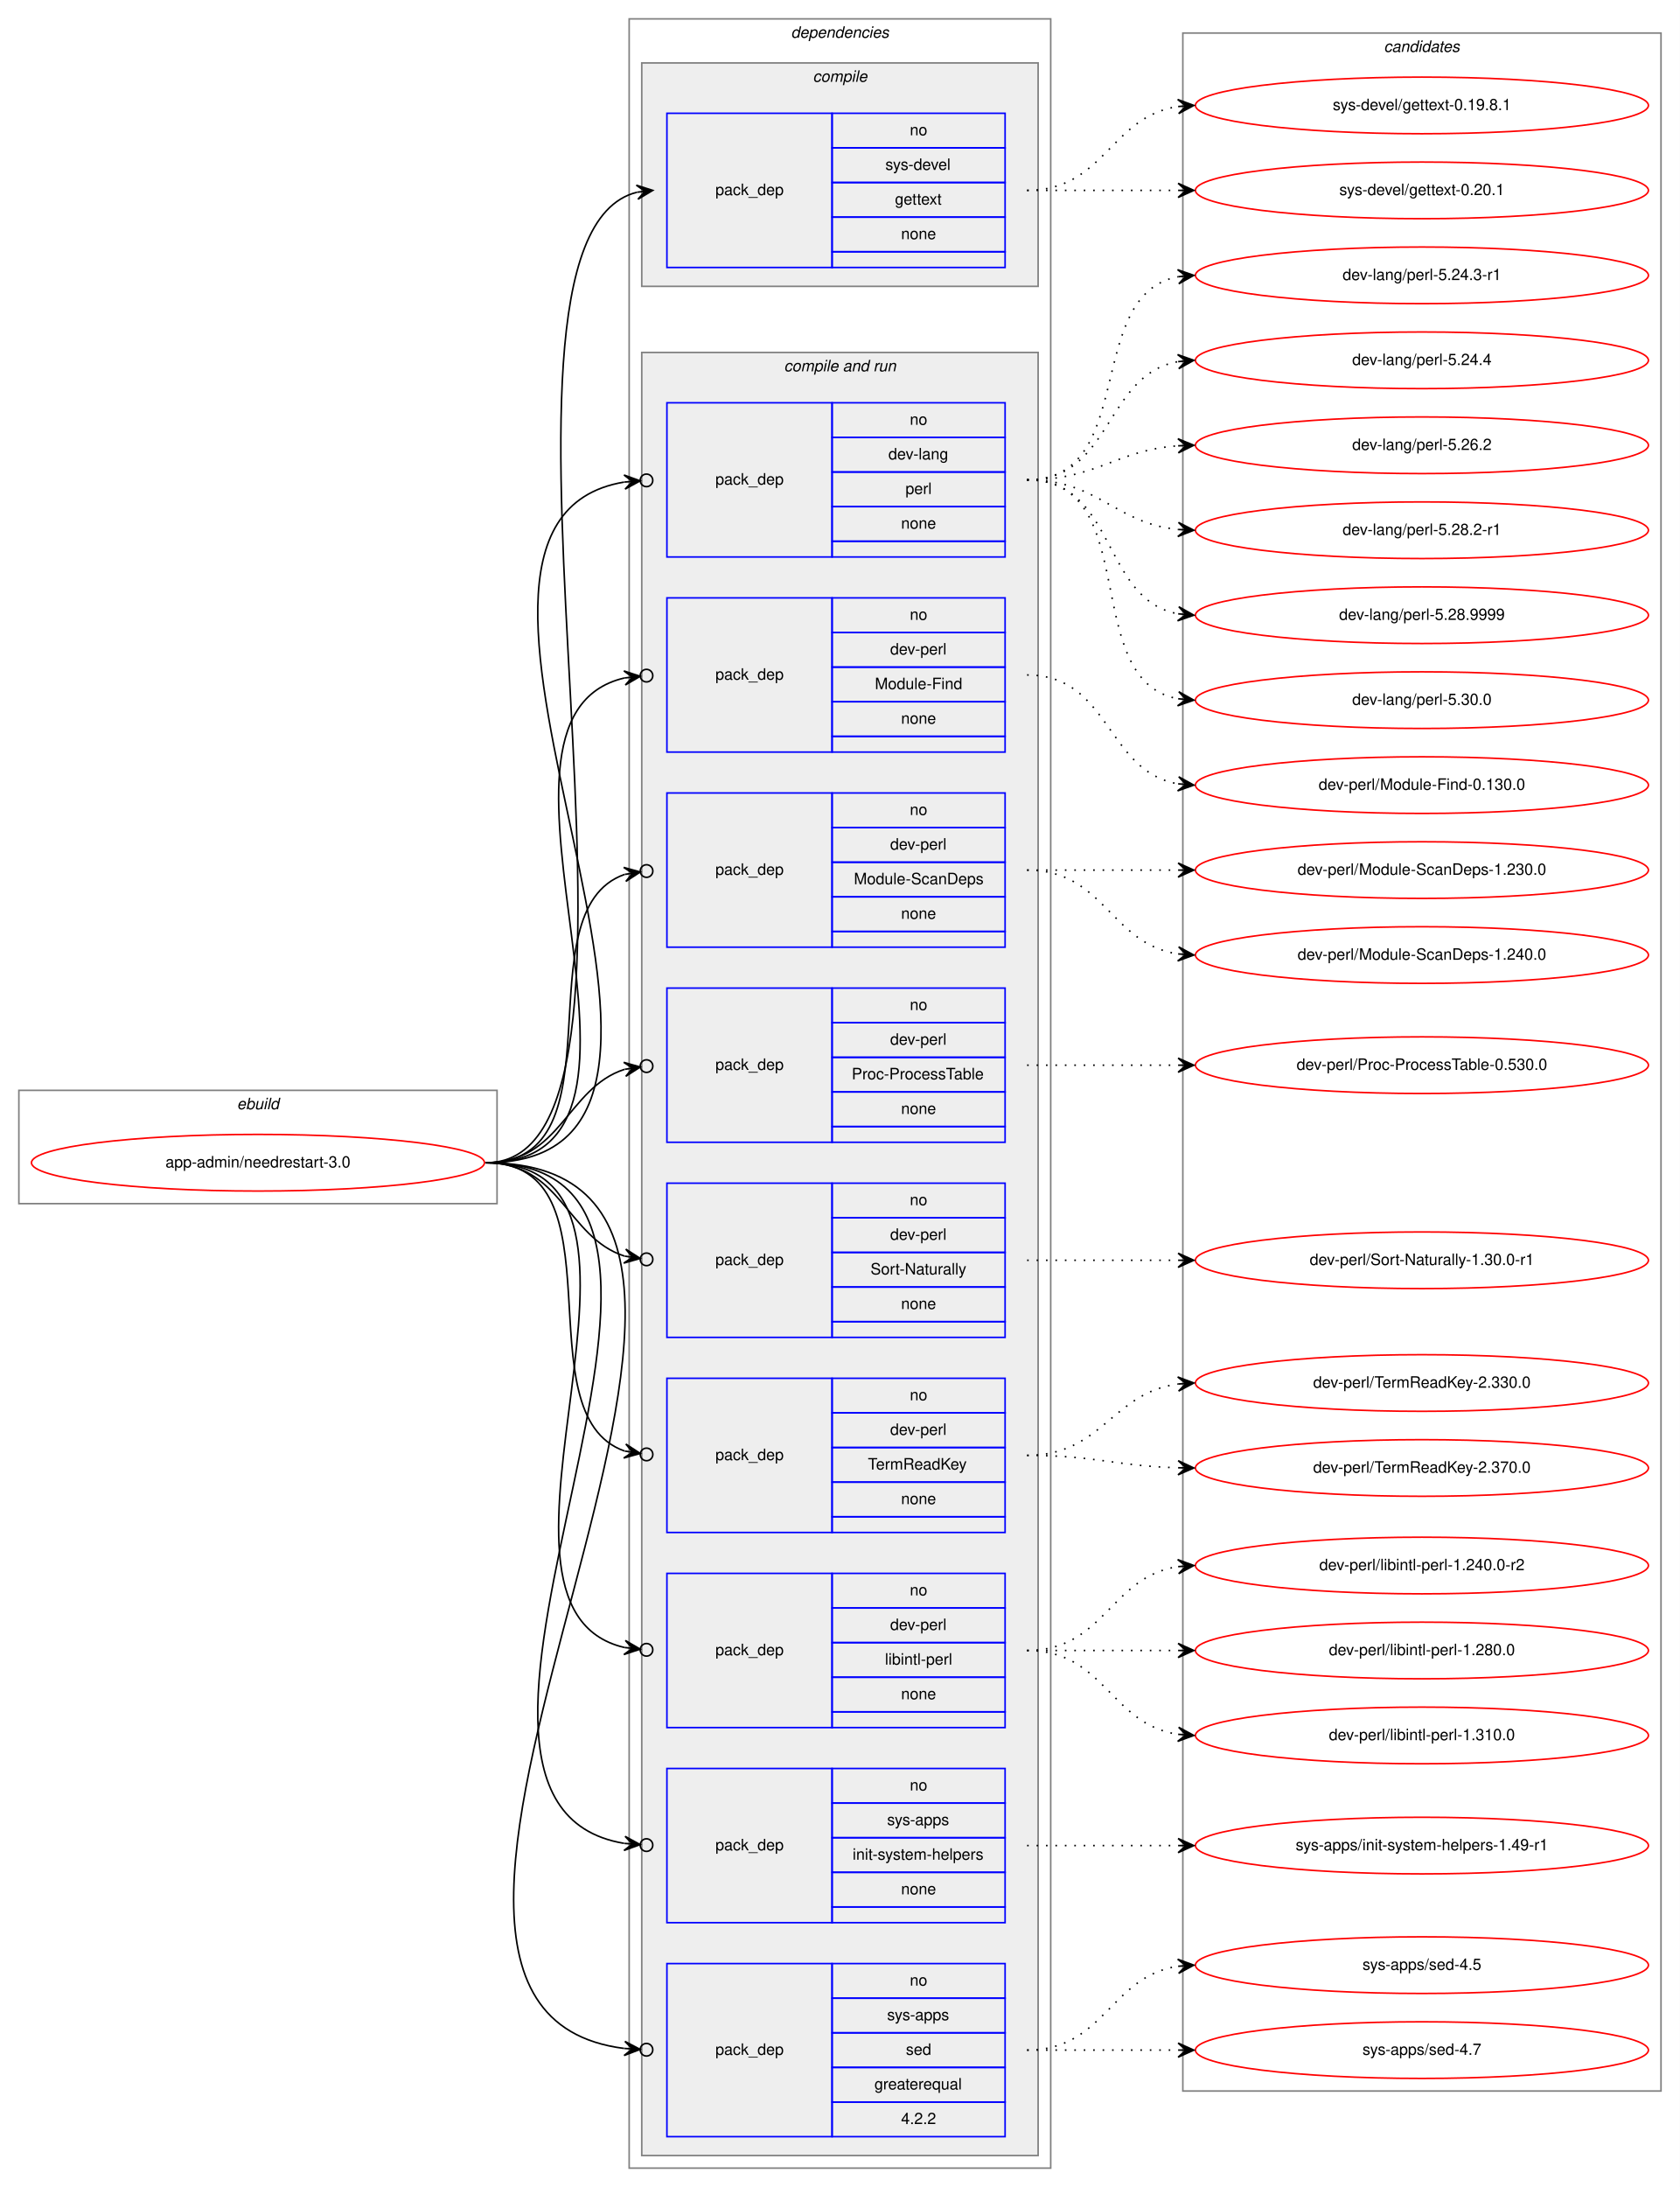
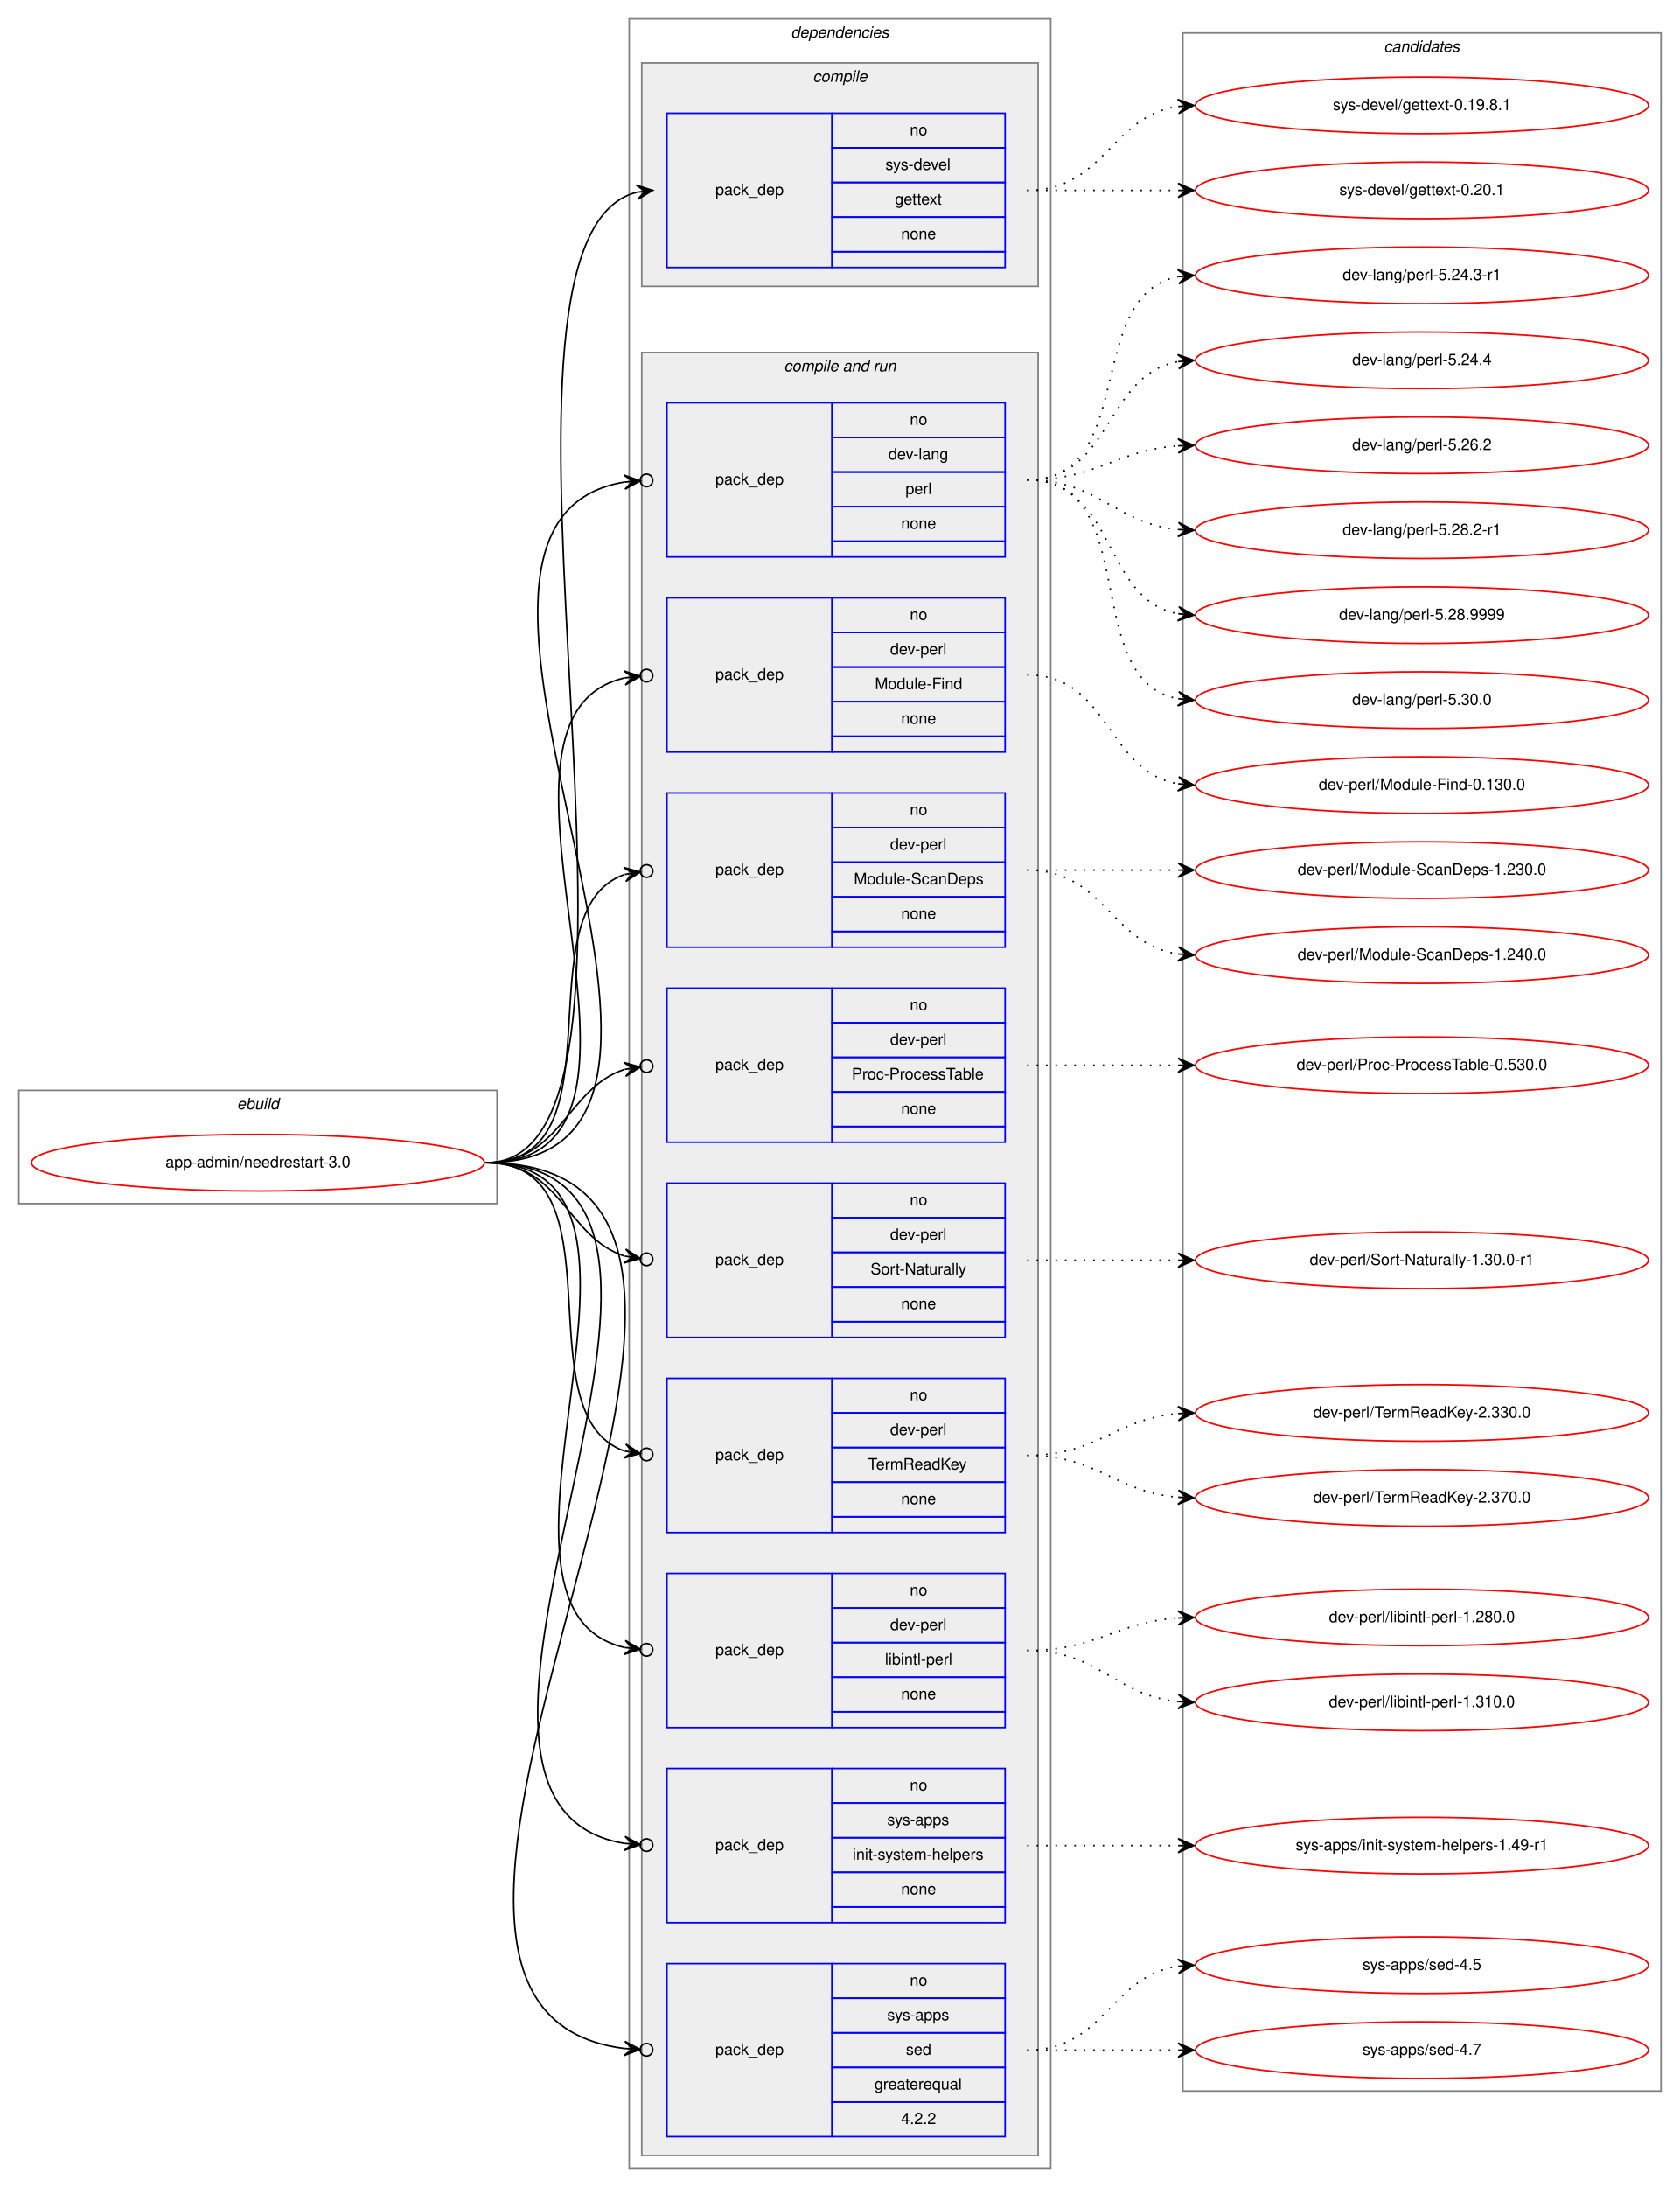
<svg xmlns="http://www.w3.org/2000/svg" xmlns:xlink="http://www.w3.org/1999/xlink" width="1068pt" height="1390pt" viewBox="0.00 0.00 1068.00 1390.00">
  <g id="graph0" class="graph" transform="scale(1 1) rotate(0) translate(4 1386)">
    <polygon fill="white" stroke="transparent" points="-4,4 -4,-1386 1064,-1386 1064,4 -4,4" />
    <g id="clust1" class="cluster">
      <polygon fill="none" stroke="gray" points="8,-621 8,-693 312,-693 312,-621 8,-621" />
      <text text-anchor="start" x="146.66" y="-681" font-family="Helvetica,sans-Serif" font-style="italic" font-size="10.00">ebuild</text>
    </g>
    <g id="clust2" class="cluster">
      <polygon fill="none" stroke="gray" points="396,-8 396,-1374 664,-1374 664,-8 396,-8" />
      <text text-anchor="start" x="498.88" y="-1362" font-family="Helvetica,sans-Serif" font-style="italic" font-size="10.00">dependencies</text>
    </g>
    <g id="clust3" class="cluster">
      <polygon fill="#eeeeee" stroke="gray" points="404,-1204 404,-1346 656,-1346 656,-1204 404,-1204" />
      <text text-anchor="start" x="512.78" y="-1334" font-family="Helvetica,sans-Serif" font-style="italic" font-size="10.00">compile</text>
    </g>
    <g id="clust5" class="cluster">
      <polygon fill="#eeeeee" stroke="gray" points="404,-16 404,-1162 656,-1162 656,-16 404,-16" />
      <text text-anchor="start" x="494.44" y="-1150" font-family="Helvetica,sans-Serif" font-style="italic" font-size="10.00">compile and run</text>
    </g>
    <g id="clust16" class="cluster">
      <polygon fill="none" stroke="gray" points="748,-57 748,-1365 1052,-1365 1052,-57 748,-57" />
      <text text-anchor="start" x="875.82" y="-1353" font-family="Helvetica,sans-Serif" font-style="italic" font-size="10.00">candidates</text>
    </g>
    <g id="node1" class="node">
      <g id="a_node1">
        <a xlink:href="../app-admin/needrestart-3.0.svg" xlink:title="app-admin/needrestart-3.0">
          <ellipse fill="none" stroke="red" cx="160" cy="-647" rx="144" ry="18" />
          <text text-anchor="middle" x="160" y="-644" font-family="Helvetica,sans-Serif" font-size="10.00">app-admin/needrestart-3.0</text>
        </a>
      </g>
    </g>
    <g id="node2" class="node">
      <polygon fill="none" stroke="blue" points="420,-1216 420,-1314 525,-1314 525,-1216 420,-1216" />
      <text text-anchor="start" x="450.82" y="-1262" font-family="Helvetica,sans-Serif" font-size="10.00">pack_dep</text>
      <polygon fill="none" stroke="blue" points="525,-1292 525,-1314 635,-1314 635,-1292 525,-1292" />
      <text text-anchor="start" x="574.44" y="-1300" font-family="Helvetica,sans-Serif" font-size="10.00">no</text>
      <polygon fill="none" stroke="blue" points="525,-1270 525,-1292 635,-1292 635,-1270 525,-1270" />
      <text text-anchor="start" x="558.89" y="-1278" font-family="Helvetica,sans-Serif" font-size="10.00">sys-devel</text>
      <polygon fill="none" stroke="blue" points="525,-1248 525,-1270 635,-1270 635,-1248 525,-1248" />
      <text text-anchor="start" x="564.99" y="-1256" font-family="Helvetica,sans-Serif" font-size="10.00">gettext</text>
      <polygon fill="none" stroke="blue" points="525,-1226 525,-1248 635,-1248 635,-1226 525,-1226" />
      <text text-anchor="start" x="568.88" y="-1234" font-family="Helvetica,sans-Serif" font-size="10.00">none</text>
      <polygon fill="none" stroke="blue" points="525,-1216 525,-1226 635,-1226 635,-1216 525,-1216" />
    </g>
    <g id="edge1" class="edge">
      <path fill="none" stroke="black" d="M305,-647C440.8,-647 280.23,-1234.02 400.98,-1263.82" />
      <polygon fill="black" stroke="black" points="411,-1265 400.54,-1268.3 406.03,-1264.42 401.07,-1263.84 401.07,-1263.84 401.07,-1263.84 406.03,-1264.42 401.59,-1259.37 411,-1265 411,-1265" />
    </g>
    <g id="node3" class="node">
      <polygon fill="none" stroke="blue" points="420,-1032 420,-1130 525,-1130 525,-1032 420,-1032" />
      <text text-anchor="start" x="450.82" y="-1078" font-family="Helvetica,sans-Serif" font-size="10.00">pack_dep</text>
      <polygon fill="none" stroke="blue" points="525,-1108 525,-1130 635,-1130 635,-1108 525,-1108" />
      <text text-anchor="start" x="574.44" y="-1116" font-family="Helvetica,sans-Serif" font-size="10.00">no</text>
      <polygon fill="none" stroke="blue" points="525,-1086 525,-1108 635,-1108 635,-1086 525,-1086" />
      <text text-anchor="start" x="560.83" y="-1094" font-family="Helvetica,sans-Serif" font-size="10.00">dev-lang</text>
      <polygon fill="none" stroke="blue" points="525,-1064 525,-1086 635,-1086 635,-1064 525,-1064" />
      <text text-anchor="start" x="571.67" y="-1072" font-family="Helvetica,sans-Serif" font-size="10.00">perl</text>
      <polygon fill="none" stroke="blue" points="525,-1042 525,-1064 635,-1064 635,-1042 525,-1042" />
      <text text-anchor="start" x="568.88" y="-1050" font-family="Helvetica,sans-Serif" font-size="10.00">none</text>
      <polygon fill="none" stroke="blue" points="525,-1032 525,-1042 635,-1042 635,-1032 525,-1032" />
    </g>
    <g id="edge2" class="edge">
      <path fill="none" stroke="black" d="M305,-647C496.97,-647 231.23,-1052.66 392.81,-1079.6" />
      <ellipse fill="none" stroke="black" cx="407.01" cy="-1080.69" rx="4" ry="4" />
      <polygon fill="black" stroke="black" points="403.02,-1080.38 392.71,-1084.1 398.04,-1080 393.05,-1079.62 393.05,-1079.62 393.05,-1079.62 398.04,-1080 393.4,-1075.13 403.02,-1080.38 403.02,-1080.38" />
    </g>
    <g id="node4" class="node">
      <polygon fill="none" stroke="blue" points="420,-908 420,-1006 525,-1006 525,-908 420,-908" />
      <text text-anchor="start" x="450.82" y="-954" font-family="Helvetica,sans-Serif" font-size="10.00">pack_dep</text>
      <polygon fill="none" stroke="blue" points="525,-984 525,-1006 635,-1006 635,-984 525,-984" />
      <text text-anchor="start" x="574.44" y="-992" font-family="Helvetica,sans-Serif" font-size="10.00">no</text>
      <polygon fill="none" stroke="blue" points="525,-962 525,-984 635,-984 635,-962 525,-962" />
      <text text-anchor="start" x="561.94" y="-970" font-family="Helvetica,sans-Serif" font-size="10.00">dev-perl</text>
      <polygon fill="none" stroke="blue" points="525,-940 525,-962 635,-962 635,-940 525,-940" />
      <text text-anchor="start" x="552.22" y="-948" font-family="Helvetica,sans-Serif" font-size="10.00">Module-Find</text>
      <polygon fill="none" stroke="blue" points="525,-918 525,-940 635,-940 635,-918 525,-918" />
      <text text-anchor="start" x="568.88" y="-926" font-family="Helvetica,sans-Serif" font-size="10.00">none</text>
      <polygon fill="none" stroke="blue" points="525,-908 525,-918 635,-918 635,-908 525,-908" />
    </g>
    <g id="edge3" class="edge">
      <path fill="none" stroke="black" d="M305,-647C443.93,-647 281.7,-929.2 392.98,-955.1" />
      <ellipse fill="none" stroke="black" cx="407.02" cy="-956.58" rx="4" ry="4" />
      <polygon fill="black" stroke="black" points="403.04,-956.16 392.63,-959.59 398.07,-955.64 393.1,-955.11 393.1,-955.11 393.1,-955.11 398.07,-955.64 393.57,-950.64 403.04,-956.16 403.04,-956.16" />
    </g>
    <g id="node5" class="node">
      <polygon fill="none" stroke="blue" points="420,-784 420,-882 525,-882 525,-784 420,-784" />
      <text text-anchor="start" x="450.82" y="-830" font-family="Helvetica,sans-Serif" font-size="10.00">pack_dep</text>
      <polygon fill="none" stroke="blue" points="525,-860 525,-882 635,-882 635,-860 525,-860" />
      <text text-anchor="start" x="574.44" y="-868" font-family="Helvetica,sans-Serif" font-size="10.00">no</text>
      <polygon fill="none" stroke="blue" points="525,-838 525,-860 635,-860 635,-838 525,-838" />
      <text text-anchor="start" x="561.94" y="-846" font-family="Helvetica,sans-Serif" font-size="10.00">dev-perl</text>
      <polygon fill="none" stroke="blue" points="525,-816 525,-838 635,-838 635,-816 525,-816" />
      <text text-anchor="start" x="538.88" y="-824" font-family="Helvetica,sans-Serif" font-size="10.00">Module-ScanDeps</text>
      <polygon fill="none" stroke="blue" points="525,-794 525,-816 635,-816 635,-794 525,-794" />
      <text text-anchor="start" x="568.88" y="-802" font-family="Helvetica,sans-Serif" font-size="10.00">none</text>
      <polygon fill="none" stroke="blue" points="525,-784 525,-794 635,-794 635,-784 525,-784" />
    </g>
    <g id="edge4" class="edge">
      <path fill="none" stroke="black" d="M305,-647C393.27,-647 327.1,-807.09 393.05,-830.23" />
      <ellipse fill="none" stroke="black" cx="407.05" cy="-832.39" rx="4" ry="4" />
      <polygon fill="black" stroke="black" points="403.09,-831.78 392.52,-834.7 398.15,-831.01 393.21,-830.25 393.21,-830.25 393.21,-830.25 398.15,-831.01 393.9,-825.8 403.09,-831.78 403.09,-831.78" />
    </g>
    <g id="node6" class="node">
      <polygon fill="none" stroke="blue" points="420,-660 420,-758 525,-758 525,-660 420,-660" />
      <text text-anchor="start" x="450.82" y="-706" font-family="Helvetica,sans-Serif" font-size="10.00">pack_dep</text>
      <polygon fill="none" stroke="blue" points="525,-736 525,-758 635,-758 635,-736 525,-736" />
      <text text-anchor="start" x="574.44" y="-744" font-family="Helvetica,sans-Serif" font-size="10.00">no</text>
      <polygon fill="none" stroke="blue" points="525,-714 525,-736 635,-736 635,-714 525,-714" />
      <text text-anchor="start" x="561.94" y="-722" font-family="Helvetica,sans-Serif" font-size="10.00">dev-perl</text>
      <polygon fill="none" stroke="blue" points="525,-692 525,-714 635,-714 635,-692 525,-692" />
      <text text-anchor="start" x="537.5" y="-700" font-family="Helvetica,sans-Serif" font-size="10.00">Proc-ProcessTable</text>
      <polygon fill="none" stroke="blue" points="525,-670 525,-692 635,-692 635,-670 525,-670" />
      <text text-anchor="start" x="568.88" y="-678" font-family="Helvetica,sans-Serif" font-size="10.00">none</text>
      <polygon fill="none" stroke="blue" points="525,-660 525,-670 635,-670 635,-660 525,-660" />
    </g>
    <g id="edge5" class="edge">
      <path fill="none" stroke="black" d="M305,-647C352.76,-647 356.31,-694.47 393.01,-706.34" />
      <ellipse fill="none" stroke="black" cx="407.04" cy="-708.41" rx="4" ry="4" />
      <polygon fill="black" stroke="black" points="403.09,-707.83 392.53,-710.81 398.14,-707.1 393.19,-706.36 393.19,-706.36 393.19,-706.36 398.14,-707.1 393.85,-701.91 403.09,-707.83 403.09,-707.83" />
    </g>
    <g id="node7" class="node">
      <polygon fill="none" stroke="blue" points="420,-536 420,-634 525,-634 525,-536 420,-536" />
      <text text-anchor="start" x="450.82" y="-582" font-family="Helvetica,sans-Serif" font-size="10.00">pack_dep</text>
      <polygon fill="none" stroke="blue" points="525,-612 525,-634 635,-634 635,-612 525,-612" />
      <text text-anchor="start" x="574.44" y="-620" font-family="Helvetica,sans-Serif" font-size="10.00">no</text>
      <polygon fill="none" stroke="blue" points="525,-590 525,-612 635,-612 635,-590 525,-590" />
      <text text-anchor="start" x="561.94" y="-598" font-family="Helvetica,sans-Serif" font-size="10.00">dev-perl</text>
      <polygon fill="none" stroke="blue" points="525,-568 525,-590 635,-590 635,-568 525,-568" />
      <text text-anchor="start" x="549.45" y="-576" font-family="Helvetica,sans-Serif" font-size="10.00">Sort-Naturally</text>
      <polygon fill="none" stroke="blue" points="525,-546 525,-568 635,-568 635,-546 525,-546" />
      <text text-anchor="start" x="568.88" y="-554" font-family="Helvetica,sans-Serif" font-size="10.00">none</text>
      <polygon fill="none" stroke="blue" points="525,-536 525,-546 635,-546 635,-536 525,-536" />
    </g>
    <g id="edge6" class="edge">
      <path fill="none" stroke="black" d="M305,-647C352.76,-647 356.31,-599.53 393.01,-587.66" />
      <ellipse fill="none" stroke="black" cx="407.04" cy="-585.59" rx="4" ry="4" />
      <polygon fill="black" stroke="black" points="403.09,-586.17 393.85,-592.09 398.14,-586.9 393.19,-587.64 393.19,-587.64 393.19,-587.64 398.14,-586.9 392.53,-583.19 403.09,-586.17 403.09,-586.17" />
    </g>
    <g id="node8" class="node">
      <polygon fill="none" stroke="blue" points="420,-412 420,-510 525,-510 525,-412 420,-412" />
      <text text-anchor="start" x="450.82" y="-458" font-family="Helvetica,sans-Serif" font-size="10.00">pack_dep</text>
      <polygon fill="none" stroke="blue" points="525,-488 525,-510 635,-510 635,-488 525,-488" />
      <text text-anchor="start" x="574.44" y="-496" font-family="Helvetica,sans-Serif" font-size="10.00">no</text>
      <polygon fill="none" stroke="blue" points="525,-466 525,-488 635,-488 635,-466 525,-466" />
      <text text-anchor="start" x="561.94" y="-474" font-family="Helvetica,sans-Serif" font-size="10.00">dev-perl</text>
      <polygon fill="none" stroke="blue" points="525,-444 525,-466 635,-466 635,-444 525,-444" />
      <text text-anchor="start" x="547.77" y="-452" font-family="Helvetica,sans-Serif" font-size="10.00">TermReadKey</text>
      <polygon fill="none" stroke="blue" points="525,-422 525,-444 635,-444 635,-422 525,-422" />
      <text text-anchor="start" x="568.88" y="-430" font-family="Helvetica,sans-Serif" font-size="10.00">none</text>
      <polygon fill="none" stroke="blue" points="525,-412 525,-422 635,-422 635,-412 525,-412" />
    </g>
    <g id="edge7" class="edge">
      <path fill="none" stroke="black" d="M305,-647C393.27,-647 327.1,-486.91 393.05,-463.77" />
      <ellipse fill="none" stroke="black" cx="407.05" cy="-461.61" rx="4" ry="4" />
      <polygon fill="black" stroke="black" points="403.09,-462.22 393.9,-468.2 398.15,-462.99 393.21,-463.75 393.21,-463.75 393.21,-463.75 398.15,-462.99 392.52,-459.3 403.09,-462.22 403.09,-462.22" />
    </g>
    <g id="node9" class="node">
      <polygon fill="none" stroke="blue" points="420,-288 420,-386 525,-386 525,-288 420,-288" />
      <text text-anchor="start" x="450.82" y="-334" font-family="Helvetica,sans-Serif" font-size="10.00">pack_dep</text>
      <polygon fill="none" stroke="blue" points="525,-364 525,-386 635,-386 635,-364 525,-364" />
      <text text-anchor="start" x="574.44" y="-372" font-family="Helvetica,sans-Serif" font-size="10.00">no</text>
      <polygon fill="none" stroke="blue" points="525,-342 525,-364 635,-364 635,-342 525,-342" />
      <text text-anchor="start" x="561.94" y="-350" font-family="Helvetica,sans-Serif" font-size="10.00">dev-perl</text>
      <polygon fill="none" stroke="blue" points="525,-320 525,-342 635,-342 635,-320 525,-320" />
      <text text-anchor="start" x="558.62" y="-328" font-family="Helvetica,sans-Serif" font-size="10.00">libintl-perl</text>
      <polygon fill="none" stroke="blue" points="525,-298 525,-320 635,-320 635,-298 525,-298" />
      <text text-anchor="start" x="568.88" y="-306" font-family="Helvetica,sans-Serif" font-size="10.00">none</text>
      <polygon fill="none" stroke="blue" points="525,-288 525,-298 635,-298 635,-288 525,-288" />
    </g>
    <g id="edge8" class="edge">
      <path fill="none" stroke="black" d="M305,-647C443.93,-647 281.7,-364.8 392.98,-338.9" />
      <ellipse fill="none" stroke="black" cx="407.02" cy="-337.42" rx="4" ry="4" />
      <polygon fill="black" stroke="black" points="403.04,-337.84 393.57,-343.36 398.07,-338.36 393.1,-338.89 393.1,-338.89 393.1,-338.89 398.07,-338.36 392.63,-334.41 403.04,-337.84 403.04,-337.84" />
    </g>
    <g id="node10" class="node">
      <polygon fill="none" stroke="blue" points="420,-164 420,-262 525,-262 525,-164 420,-164" />
      <text text-anchor="start" x="450.82" y="-210" font-family="Helvetica,sans-Serif" font-size="10.00">pack_dep</text>
      <polygon fill="none" stroke="blue" points="525,-240 525,-262 635,-262 635,-240 525,-240" />
      <text text-anchor="start" x="574.44" y="-248" font-family="Helvetica,sans-Serif" font-size="10.00">no</text>
      <polygon fill="none" stroke="blue" points="525,-218 525,-240 635,-240 635,-218 525,-218" />
      <text text-anchor="start" x="560" y="-226" font-family="Helvetica,sans-Serif" font-size="10.00">sys-apps</text>
      <polygon fill="none" stroke="blue" points="525,-196 525,-218 635,-218 635,-196 525,-196" />
      <text text-anchor="start" x="538.06" y="-204" font-family="Helvetica,sans-Serif" font-size="10.00">init-system-helpers</text>
      <polygon fill="none" stroke="blue" points="525,-174 525,-196 635,-196 635,-174 525,-174" />
      <text text-anchor="start" x="568.88" y="-182" font-family="Helvetica,sans-Serif" font-size="10.00">none</text>
      <polygon fill="none" stroke="blue" points="525,-164 525,-174 635,-174 635,-164 525,-164" />
    </g>
    <g id="edge9" class="edge">
      <path fill="none" stroke="black" d="M305,-647C496.97,-647 231.23,-241.34 392.81,-214.4" />
      <ellipse fill="none" stroke="black" cx="407.01" cy="-213.31" rx="4" ry="4" />
      <polygon fill="black" stroke="black" points="403.02,-213.62 393.4,-218.87 398.04,-214 393.05,-214.38 393.05,-214.38 393.05,-214.38 398.04,-214 392.71,-209.9 403.02,-213.62 403.02,-213.62" />
    </g>
    <g id="node11" class="node">
      <polygon fill="none" stroke="blue" points="420,-28 420,-138 525,-138 525,-28 420,-28" />
      <text text-anchor="start" x="450.82" y="-80" font-family="Helvetica,sans-Serif" font-size="10.00">pack_dep</text>
      <polygon fill="none" stroke="blue" points="525,-116 525,-138 635,-138 635,-116 525,-116" />
      <text text-anchor="start" x="574.44" y="-124" font-family="Helvetica,sans-Serif" font-size="10.00">no</text>
      <polygon fill="none" stroke="blue" points="525,-94 525,-116 635,-116 635,-94 525,-94" />
      <text text-anchor="start" x="560" y="-102" font-family="Helvetica,sans-Serif" font-size="10.00">sys-apps</text>
      <polygon fill="none" stroke="blue" points="525,-72 525,-94 635,-94 635,-72 525,-72" />
      <text text-anchor="start" x="571.94" y="-80" font-family="Helvetica,sans-Serif" font-size="10.00">sed</text>
      <polygon fill="none" stroke="blue" points="525,-50 525,-72 635,-72 635,-50 525,-50" />
      <text text-anchor="start" x="551.94" y="-58" font-family="Helvetica,sans-Serif" font-size="10.00">greaterequal</text>
      <polygon fill="none" stroke="blue" points="525,-28 525,-50 635,-50 635,-28 525,-28" />
      <text text-anchor="start" x="568.88" y="-36" font-family="Helvetica,sans-Serif" font-size="10.00">4.2.2</text>
    </g>
    <g id="edge10" class="edge">
      <path fill="none" stroke="black" d="M305,-647C553.58,-647 176.04,-111.28 392.83,-84.07" />
      <ellipse fill="none" stroke="black" cx="407.01" cy="-83.24" rx="4" ry="4" />
      <polygon fill="black" stroke="black" points="403.01,-83.47 393.3,-88.55 398.02,-83.77 393.03,-84.06 393.03,-84.06 393.03,-84.06 398.02,-83.77 392.77,-79.57 403.01,-83.47 403.01,-83.47" />
    </g>
    <g id="node12" class="node">
      <g id="a_node12">
        <a xlink:href="../sys-devel/gettext-0.19.8.1.svg" xlink:title="sys-devel/gettext-0.19.8.1">
          <ellipse fill="none" stroke="red" cx="900" cy="-1319" rx="144" ry="18" />
          <text text-anchor="middle" x="900" y="-1316" font-family="Helvetica,sans-Serif" font-size="10.00">sys-devel/gettext-0.19.8.1</text>
        </a>
      </g>
    </g>
    <g id="edge11" class="edge">
      <path fill="none" stroke="black" stroke-dasharray="1,5" d="M649,-1265C698.26,-1265 701.85,-1311.87 744.86,-1318.28" />
      <polygon fill="black" stroke="black" points="755,-1319 744.71,-1322.78 750.01,-1318.64 745.03,-1318.29 745.03,-1318.29 745.03,-1318.29 750.01,-1318.64 745.35,-1313.8 755,-1319 755,-1319" />
    </g>
    <g id="node13" class="node">
      <g id="a_node13">
        <a xlink:href="../sys-devel/gettext-0.20.1.svg" xlink:title="sys-devel/gettext-0.20.1">
          <ellipse fill="none" stroke="red" cx="900" cy="-1265" rx="144" ry="18" />
          <text text-anchor="middle" x="900" y="-1262" font-family="Helvetica,sans-Serif" font-size="10.00">sys-devel/gettext-0.20.1</text>
        </a>
      </g>
    </g>
    <g id="edge12" class="edge">
      <path fill="none" stroke="black" stroke-dasharray="1,5" d="M649,-1265C692.43,-1265 705.83,-1265 744.57,-1265" />
      <polygon fill="black" stroke="black" points="755,-1265 745,-1269.5 750,-1265 745,-1265 745,-1265 745,-1265 750,-1265 745,-1260.5 755,-1265 755,-1265" />
    </g>
    <g id="node14" class="node">
      <g id="a_node14">
        <a xlink:href="../dev-lang/perl-5.24.3-r1.svg" xlink:title="dev-lang/perl-5.24.3-r1">
          <ellipse fill="none" stroke="red" cx="900" cy="-1211" rx="144" ry="18" />
          <text text-anchor="middle" x="900" y="-1208" font-family="Helvetica,sans-Serif" font-size="10.00">dev-lang/perl-5.24.3-r1</text>
        </a>
      </g>
    </g>
    <g id="edge13" class="edge">
      <path fill="none" stroke="black" stroke-dasharray="1,5" d="M649,-1081C719.91,-1081 684.38,-1198.61 744.89,-1210.1" />
      <polygon fill="black" stroke="black" points="755,-1211 744.64,-1214.6 750.02,-1210.56 745.04,-1210.11 745.04,-1210.11 745.04,-1210.11 750.02,-1210.56 745.44,-1205.63 755,-1211 755,-1211" />
    </g>
    <g id="node15" class="node">
      <g id="a_node15">
        <a xlink:href="../dev-lang/perl-5.24.4.svg" xlink:title="dev-lang/perl-5.24.4">
          <ellipse fill="none" stroke="red" cx="900" cy="-1157" rx="144" ry="18" />
          <text text-anchor="middle" x="900" y="-1154" font-family="Helvetica,sans-Serif" font-size="10.00">dev-lang/perl-5.24.4</text>
        </a>
      </g>
    </g>
    <g id="edge14" class="edge">
      <path fill="none" stroke="black" stroke-dasharray="1,5" d="M649,-1081C703.35,-1081 698.01,-1147.8 744.89,-1156.15" />
      <polygon fill="black" stroke="black" points="755,-1157 744.66,-1160.64 750.02,-1156.58 745.04,-1156.16 745.04,-1156.16 745.04,-1156.16 750.02,-1156.58 745.41,-1151.67 755,-1157 755,-1157" />
    </g>
    <g id="node16" class="node">
      <g id="a_node16">
        <a xlink:href="../dev-lang/perl-5.26.2.svg" xlink:title="dev-lang/perl-5.26.2">
          <ellipse fill="none" stroke="red" cx="900" cy="-1103" rx="144" ry="18" />
          <text text-anchor="middle" x="900" y="-1100" font-family="Helvetica,sans-Serif" font-size="10.00">dev-lang/perl-5.26.2</text>
        </a>
      </g>
    </g>
    <g id="edge15" class="edge">
      <path fill="none" stroke="black" stroke-dasharray="1,5" d="M649,-1081C693.54,-1081 705.22,-1099.86 744.89,-1102.65" />
      <polygon fill="black" stroke="black" points="755,-1103 744.85,-1107.16 750,-1102.83 745.01,-1102.66 745.01,-1102.66 745.01,-1102.66 750,-1102.83 745.16,-1098.16 755,-1103 755,-1103" />
    </g>
    <g id="node17" class="node">
      <g id="a_node17">
        <a xlink:href="../dev-lang/perl-5.28.2-r1.svg" xlink:title="dev-lang/perl-5.28.2-r1">
          <ellipse fill="none" stroke="red" cx="900" cy="-1049" rx="144" ry="18" />
          <text text-anchor="middle" x="900" y="-1046" font-family="Helvetica,sans-Serif" font-size="10.00">dev-lang/perl-5.28.2-r1</text>
        </a>
      </g>
    </g>
    <g id="edge16" class="edge">
      <path fill="none" stroke="black" stroke-dasharray="1,5" d="M649,-1081C694.65,-1081 704.48,-1053.46 744.95,-1049.48" />
      <polygon fill="black" stroke="black" points="755,-1049 745.22,-1053.97 750.01,-1049.24 745.01,-1049.47 745.01,-1049.47 745.01,-1049.47 750.01,-1049.24 744.8,-1044.98 755,-1049 755,-1049" />
    </g>
    <g id="node18" class="node">
      <g id="a_node18">
        <a xlink:href="../dev-lang/perl-5.28.9999.svg" xlink:title="dev-lang/perl-5.28.9999">
          <ellipse fill="none" stroke="red" cx="900" cy="-995" rx="144" ry="18" />
          <text text-anchor="middle" x="900" y="-992" font-family="Helvetica,sans-Serif" font-size="10.00">dev-lang/perl-5.28.9999</text>
        </a>
      </g>
    </g>
    <g id="edge17" class="edge">
      <path fill="none" stroke="black" stroke-dasharray="1,5" d="M649,-1081C705.99,-1081 695.91,-1005.1 744.78,-995.91" />
      <polygon fill="black" stroke="black" points="755,-995 745.44,-1000.37 750.02,-995.44 745.04,-995.88 745.04,-995.88 745.04,-995.88 750.02,-995.44 744.64,-991.4 755,-995 755,-995" />
    </g>
    <g id="node19" class="node">
      <g id="a_node19">
        <a xlink:href="../dev-lang/perl-5.30.0.svg" xlink:title="dev-lang/perl-5.30.0">
          <ellipse fill="none" stroke="red" cx="900" cy="-941" rx="144" ry="18" />
          <text text-anchor="middle" x="900" y="-938" font-family="Helvetica,sans-Serif" font-size="10.00">dev-lang/perl-5.30.0</text>
        </a>
      </g>
    </g>
    <g id="edge18" class="edge">
      <path fill="none" stroke="black" stroke-dasharray="1,5" d="M649,-1081C723.39,-1081 681.37,-953.82 744.84,-941.89" />
      <polygon fill="black" stroke="black" points="755,-941 745.43,-946.36 750.02,-941.44 745.04,-941.88 745.04,-941.88 745.04,-941.88 750.02,-941.44 744.64,-937.39 755,-941 755,-941" />
    </g>
    <g id="node20" class="node">
      <g id="a_node20">
        <a xlink:href="../dev-perl/Module-Find-0.130.0.svg" xlink:title="dev-perl/Module-Find-0.130.0">
          <ellipse fill="none" stroke="red" cx="900" cy="-887" rx="144" ry="18" />
          <text text-anchor="middle" x="900" y="-884" font-family="Helvetica,sans-Serif" font-size="10.00">dev-perl/Module-Find-0.130.0</text>
        </a>
      </g>
    </g>
    <g id="edge19" class="edge">
      <path fill="none" stroke="black" stroke-dasharray="1,5" d="M649,-957C701.82,-957 699.17,-895.73 744.84,-887.83" />
      <polygon fill="black" stroke="black" points="755,-887 745.4,-892.3 750.02,-887.41 745.03,-887.82 745.03,-887.82 745.03,-887.82 750.02,-887.41 744.67,-883.33 755,-887 755,-887" />
    </g>
    <g id="node21" class="node">
      <g id="a_node21">
        <a xlink:href="../dev-perl/Module-ScanDeps-1.230.0.svg" xlink:title="dev-perl/Module-ScanDeps-1.230.0">
          <ellipse fill="none" stroke="red" cx="900" cy="-833" rx="144" ry="18" />
          <text text-anchor="middle" x="900" y="-830" font-family="Helvetica,sans-Serif" font-size="10.00">dev-perl/Module-ScanDeps-1.230.0</text>
        </a>
      </g>
    </g>
    <g id="edge20" class="edge">
      <path fill="none" stroke="black" stroke-dasharray="1,5" d="M649,-833C692.43,-833 705.83,-833 744.57,-833" />
      <polygon fill="black" stroke="black" points="755,-833 745,-837.5 750,-833 745,-833 745,-833 745,-833 750,-833 745,-828.5 755,-833 755,-833" />
    </g>
    <g id="node22" class="node">
      <g id="a_node22">
        <a xlink:href="../dev-perl/Module-ScanDeps-1.240.0.svg" xlink:title="dev-perl/Module-ScanDeps-1.240.0">
          <ellipse fill="none" stroke="red" cx="900" cy="-779" rx="144" ry="18" />
          <text text-anchor="middle" x="900" y="-776" font-family="Helvetica,sans-Serif" font-size="10.00">dev-perl/Module-ScanDeps-1.240.0</text>
        </a>
      </g>
    </g>
    <g id="edge21" class="edge">
      <path fill="none" stroke="black" stroke-dasharray="1,5" d="M649,-833C698.26,-833 701.85,-786.13 744.86,-779.72" />
      <polygon fill="black" stroke="black" points="755,-779 745.35,-784.2 750.01,-779.36 745.03,-779.71 745.03,-779.71 745.03,-779.71 750.01,-779.36 744.71,-775.22 755,-779 755,-779" />
    </g>
    <g id="node23" class="node">
      <g id="a_node23">
        <a xlink:href="../dev-perl/Proc-ProcessTable-0.530.0.svg" xlink:title="dev-perl/Proc-ProcessTable-0.530.0">
          <ellipse fill="none" stroke="red" cx="900" cy="-709" rx="144" ry="18" />
          <text text-anchor="middle" x="900" y="-706" font-family="Helvetica,sans-Serif" font-size="10.00">dev-perl/Proc-ProcessTable-0.530.0</text>
        </a>
      </g>
    </g>
    <g id="edge22" class="edge">
      <path fill="none" stroke="black" stroke-dasharray="1,5" d="M649,-709C692.43,-709 705.83,-709 744.57,-709" />
      <polygon fill="black" stroke="black" points="755,-709 745,-713.5 750,-709 745,-709 745,-709 745,-709 750,-709 745,-704.5 755,-709 755,-709" />
    </g>
    <g id="node24" class="node">
      <g id="a_node24">
        <a xlink:href="../dev-perl/Sort-Naturally-1.30.0-r1.svg" xlink:title="dev-perl/Sort-Naturally-1.30.0-r1">
          <ellipse fill="none" stroke="red" cx="900" cy="-585" rx="144" ry="18" />
          <text text-anchor="middle" x="900" y="-582" font-family="Helvetica,sans-Serif" font-size="10.00">dev-perl/Sort-Naturally-1.30.0-r1</text>
        </a>
      </g>
    </g>
    <g id="edge23" class="edge">
      <path fill="none" stroke="black" stroke-dasharray="1,5" d="M649,-585C692.43,-585 705.83,-585 744.57,-585" />
      <polygon fill="black" stroke="black" points="755,-585 745,-589.5 750,-585 745,-585 745,-585 745,-585 750,-585 745,-580.5 755,-585 755,-585" />
    </g>
    <g id="node25" class="node">
      <g id="a_node25">
        <a xlink:href="../dev-perl/TermReadKey-2.330.0.svg" xlink:title="dev-perl/TermReadKey-2.330.0">
-           <ellipse fill="none" stroke="red" cx="900" cy="-507" rx="144" ry="18" />
-           <text text-anchor="middle" x="900" y="-504" font-family="Helvetica,sans-Serif" font-size="10.00">dev-perl/TermReadKey-2.330.0</text>
+           <ellipse fill="none" stroke="red" cx="900" cy="-488" rx="144" ry="18" />
+           <text text-anchor="middle" x="900" y="-485" font-family="Helvetica,sans-Serif" font-size="10.00">dev-perl/TermReadKey-2.330.0</text>
        </a>
      </g>
    </g>
    <g id="edge24" class="edge">
-       <path fill="none" stroke="black" stroke-dasharray="1,5" d="M649,-461C696.74,-461 702.94,-500.76 744.85,-506.35" />
-       <polygon fill="black" stroke="black" points="755,-507 744.73,-510.85 750.01,-506.68 745.02,-506.36 745.02,-506.36 745.02,-506.36 750.01,-506.68 745.31,-501.87 755,-507 755,-507" />
+       <path fill="none" stroke="black" stroke-dasharray="1,5" d="M649,-461C694.01,-461 704.86,-484.14 744.8,-487.58" />
+       <polygon fill="black" stroke="black" points="755,-488 744.82,-492.08 750,-487.79 745.01,-487.58 745.01,-487.58 745.01,-487.58 750,-487.79 745.2,-483.09 755,-488 755,-488" />
    </g>
    <g id="node26" class="node">
      <g id="a_node26">
        <a xlink:href="../dev-perl/TermReadKey-2.370.0.svg" xlink:title="dev-perl/TermReadKey-2.370.0">
-           <ellipse fill="none" stroke="red" cx="900" cy="-453" rx="144" ry="18" />
-           <text text-anchor="middle" x="900" y="-450" font-family="Helvetica,sans-Serif" font-size="10.00">dev-perl/TermReadKey-2.370.0</text>
+           <ellipse fill="none" stroke="red" cx="900" cy="-434" rx="144" ry="18" />
+           <text text-anchor="middle" x="900" y="-431" font-family="Helvetica,sans-Serif" font-size="10.00">dev-perl/TermReadKey-2.370.0</text>
        </a>
      </g>
    </g>
    <g id="edge25" class="edge">
-       <path fill="none" stroke="black" stroke-dasharray="1,5" d="M649,-461C692.55,-461 705.74,-454.2 744.55,-453.14" />
-       <polygon fill="black" stroke="black" points="755,-453 745.06,-457.63 750,-453.07 745,-453.13 745,-453.13 745,-453.13 750,-453.07 744.94,-448.63 755,-453 755,-453" />
+       <path fill="none" stroke="black" stroke-dasharray="1,5" d="M649,-461C694.01,-461 704.86,-437.86 744.8,-434.42" />
+       <polygon fill="black" stroke="black" points="755,-434 745.2,-438.91 750,-434.21 745.01,-434.42 745.01,-434.42 745.01,-434.42 750,-434.21 744.82,-429.92 755,-434 755,-434" />
    </g>
    <g id="node27" class="node">
      <g id="a_node27">
-         <a xlink:href="../dev-perl/libintl-perl-1.240.0-r2.svg" xlink:title="dev-perl/libintl-perl-1.240.0-r2">
-           <ellipse fill="none" stroke="red" cx="900" cy="-391" rx="144" ry="18" />
-           <text text-anchor="middle" x="900" y="-388" font-family="Helvetica,sans-Serif" font-size="10.00">dev-perl/libintl-perl-1.240.0-r2</text>
+         <a xlink:href="../dev-perl/libintl-perl-1.280.0.svg" xlink:title="dev-perl/libintl-perl-1.280.0">
+           <ellipse fill="none" stroke="red" cx="900" cy="-358" rx="144" ry="18" />
+           <text text-anchor="middle" x="900" y="-355" font-family="Helvetica,sans-Serif" font-size="10.00">dev-perl/libintl-perl-1.280.0</text>
        </a>
      </g>
    </g>
    <g id="edge26" class="edge">
-       <path fill="none" stroke="black" stroke-dasharray="1,5" d="M649,-337C698.26,-337 701.85,-383.87 744.86,-390.28" />
-       <polygon fill="black" stroke="black" points="755,-391 744.71,-394.78 750.01,-390.64 745.03,-390.29 745.03,-390.29 745.03,-390.29 750.01,-390.64 745.35,-385.8 755,-391 755,-391" />
+       <path fill="none" stroke="black" stroke-dasharray="1,5" d="M649,-337C693.46,-337 705.29,-355 744.9,-357.67" />
+       <polygon fill="black" stroke="black" points="755,-358 744.86,-362.17 750,-357.84 745.01,-357.67 745.01,-357.67 745.01,-357.67 750,-357.84 745.15,-353.18 755,-358 755,-358" />
    </g>
    <g id="node28" class="node">
      <g id="a_node28">
-         <a xlink:href="../dev-perl/libintl-perl-1.280.0.svg" xlink:title="dev-perl/libintl-perl-1.280.0">
-           <ellipse fill="none" stroke="red" cx="900" cy="-337" rx="144" ry="18" />
-           <text text-anchor="middle" x="900" y="-334" font-family="Helvetica,sans-Serif" font-size="10.00">dev-perl/libintl-perl-1.280.0</text>
+         <a xlink:href="../dev-perl/libintl-perl-1.310.0.svg" xlink:title="dev-perl/libintl-perl-1.310.0">
+           <ellipse fill="none" stroke="red" cx="900" cy="-304" rx="144" ry="18" />
+           <text text-anchor="middle" x="900" y="-301" font-family="Helvetica,sans-Serif" font-size="10.00">dev-perl/libintl-perl-1.310.0</text>
        </a>
      </g>
    </g>
    <g id="edge27" class="edge">
-       <path fill="none" stroke="black" stroke-dasharray="1,5" d="M649,-337C692.43,-337 705.83,-337 744.57,-337" />
-       <polygon fill="black" stroke="black" points="755,-337 745,-341.5 750,-337 745,-337 745,-337 745,-337 750,-337 745,-332.5 755,-337 755,-337" />
+       <path fill="none" stroke="black" stroke-dasharray="1,5" d="M649,-337C694.78,-337 704.38,-308.6 744.93,-304.49" />
+       <polygon fill="black" stroke="black" points="755,-304 745.23,-308.98 750.01,-304.24 745.01,-304.49 745.01,-304.49 745.01,-304.49 750.01,-304.24 744.79,-299.99 755,-304 755,-304" />
    </g>
    <g id="node29" class="node">
      <g id="a_node29">
-         <a xlink:href="../dev-perl/libintl-perl-1.310.0.svg" xlink:title="dev-perl/libintl-perl-1.310.0">
-           <ellipse fill="none" stroke="red" cx="900" cy="-283" rx="144" ry="18" />
-           <text text-anchor="middle" x="900" y="-280" font-family="Helvetica,sans-Serif" font-size="10.00">dev-perl/libintl-perl-1.310.0</text>
-         </a>
-       </g>
-     </g>
-     <g id="edge28" class="edge">
-       <path fill="none" stroke="black" stroke-dasharray="1,5" d="M649,-337C698.26,-337 701.85,-290.13 744.86,-283.72" />
-       <polygon fill="black" stroke="black" points="755,-283 745.35,-288.2 750.01,-283.36 745.03,-283.71 745.03,-283.71 745.03,-283.71 750.01,-283.36 744.71,-279.22 755,-283 755,-283" />
-     </g>
-     <g id="node30" class="node">
-       <g id="a_node30">
        <a xlink:href="../sys-apps/init-system-helpers-1.49-r1.svg" xlink:title="sys-apps/init-system-helpers-1.49-r1">
          <ellipse fill="none" stroke="red" cx="900" cy="-213" rx="144" ry="18" />
          <text text-anchor="middle" x="900" y="-210" font-family="Helvetica,sans-Serif" font-size="10.00">sys-apps/init-system-helpers-1.49-r1</text>
        </a>
      </g>
    </g>
-     <g id="edge29" class="edge">
+     <g id="edge28" class="edge">
      <path fill="none" stroke="black" stroke-dasharray="1,5" d="M649,-213C692.43,-213 705.83,-213 744.57,-213" />
      <polygon fill="black" stroke="black" points="755,-213 745,-217.5 750,-213 745,-213 745,-213 745,-213 750,-213 745,-208.5 755,-213 755,-213" />
    </g>
-     <g id="node31" class="node">
-       <g id="a_node31">
+     <g id="node30" class="node">
+       <g id="a_node30">
        <a xlink:href="../sys-apps/sed-4.5.svg" xlink:title="sys-apps/sed-4.5">
          <ellipse fill="none" stroke="red" cx="900" cy="-137" rx="144" ry="18" />
          <text text-anchor="middle" x="900" y="-134" font-family="Helvetica,sans-Serif" font-size="10.00">sys-apps/sed-4.5</text>
        </a>
      </g>
    </g>
-     <g id="edge30" class="edge">
+     <g id="edge29" class="edge">
      <path fill="none" stroke="black" stroke-dasharray="1,5" d="M649,-83C698.26,-83 701.85,-129.87 744.86,-136.28" />
      <polygon fill="black" stroke="black" points="755,-137 744.71,-140.78 750.01,-136.64 745.03,-136.29 745.03,-136.29 745.03,-136.29 750.01,-136.64 745.35,-131.8 755,-137 755,-137" />
    </g>
-     <g id="node32" class="node">
-       <g id="a_node32">
+     <g id="node31" class="node">
+       <g id="a_node31">
        <a xlink:href="../sys-apps/sed-4.7.svg" xlink:title="sys-apps/sed-4.7">
          <ellipse fill="none" stroke="red" cx="900" cy="-83" rx="144" ry="18" />
          <text text-anchor="middle" x="900" y="-80" font-family="Helvetica,sans-Serif" font-size="10.00">sys-apps/sed-4.7</text>
        </a>
      </g>
    </g>
-     <g id="edge31" class="edge">
+     <g id="edge30" class="edge">
      <path fill="none" stroke="black" stroke-dasharray="1,5" d="M649,-83C692.43,-83 705.83,-83 744.57,-83" />
      <polygon fill="black" stroke="black" points="755,-83 745,-87.5 750,-83 745,-83 745,-83 745,-83 750,-83 745,-78.5 755,-83 755,-83" />
    </g>
  </g>
</svg>
